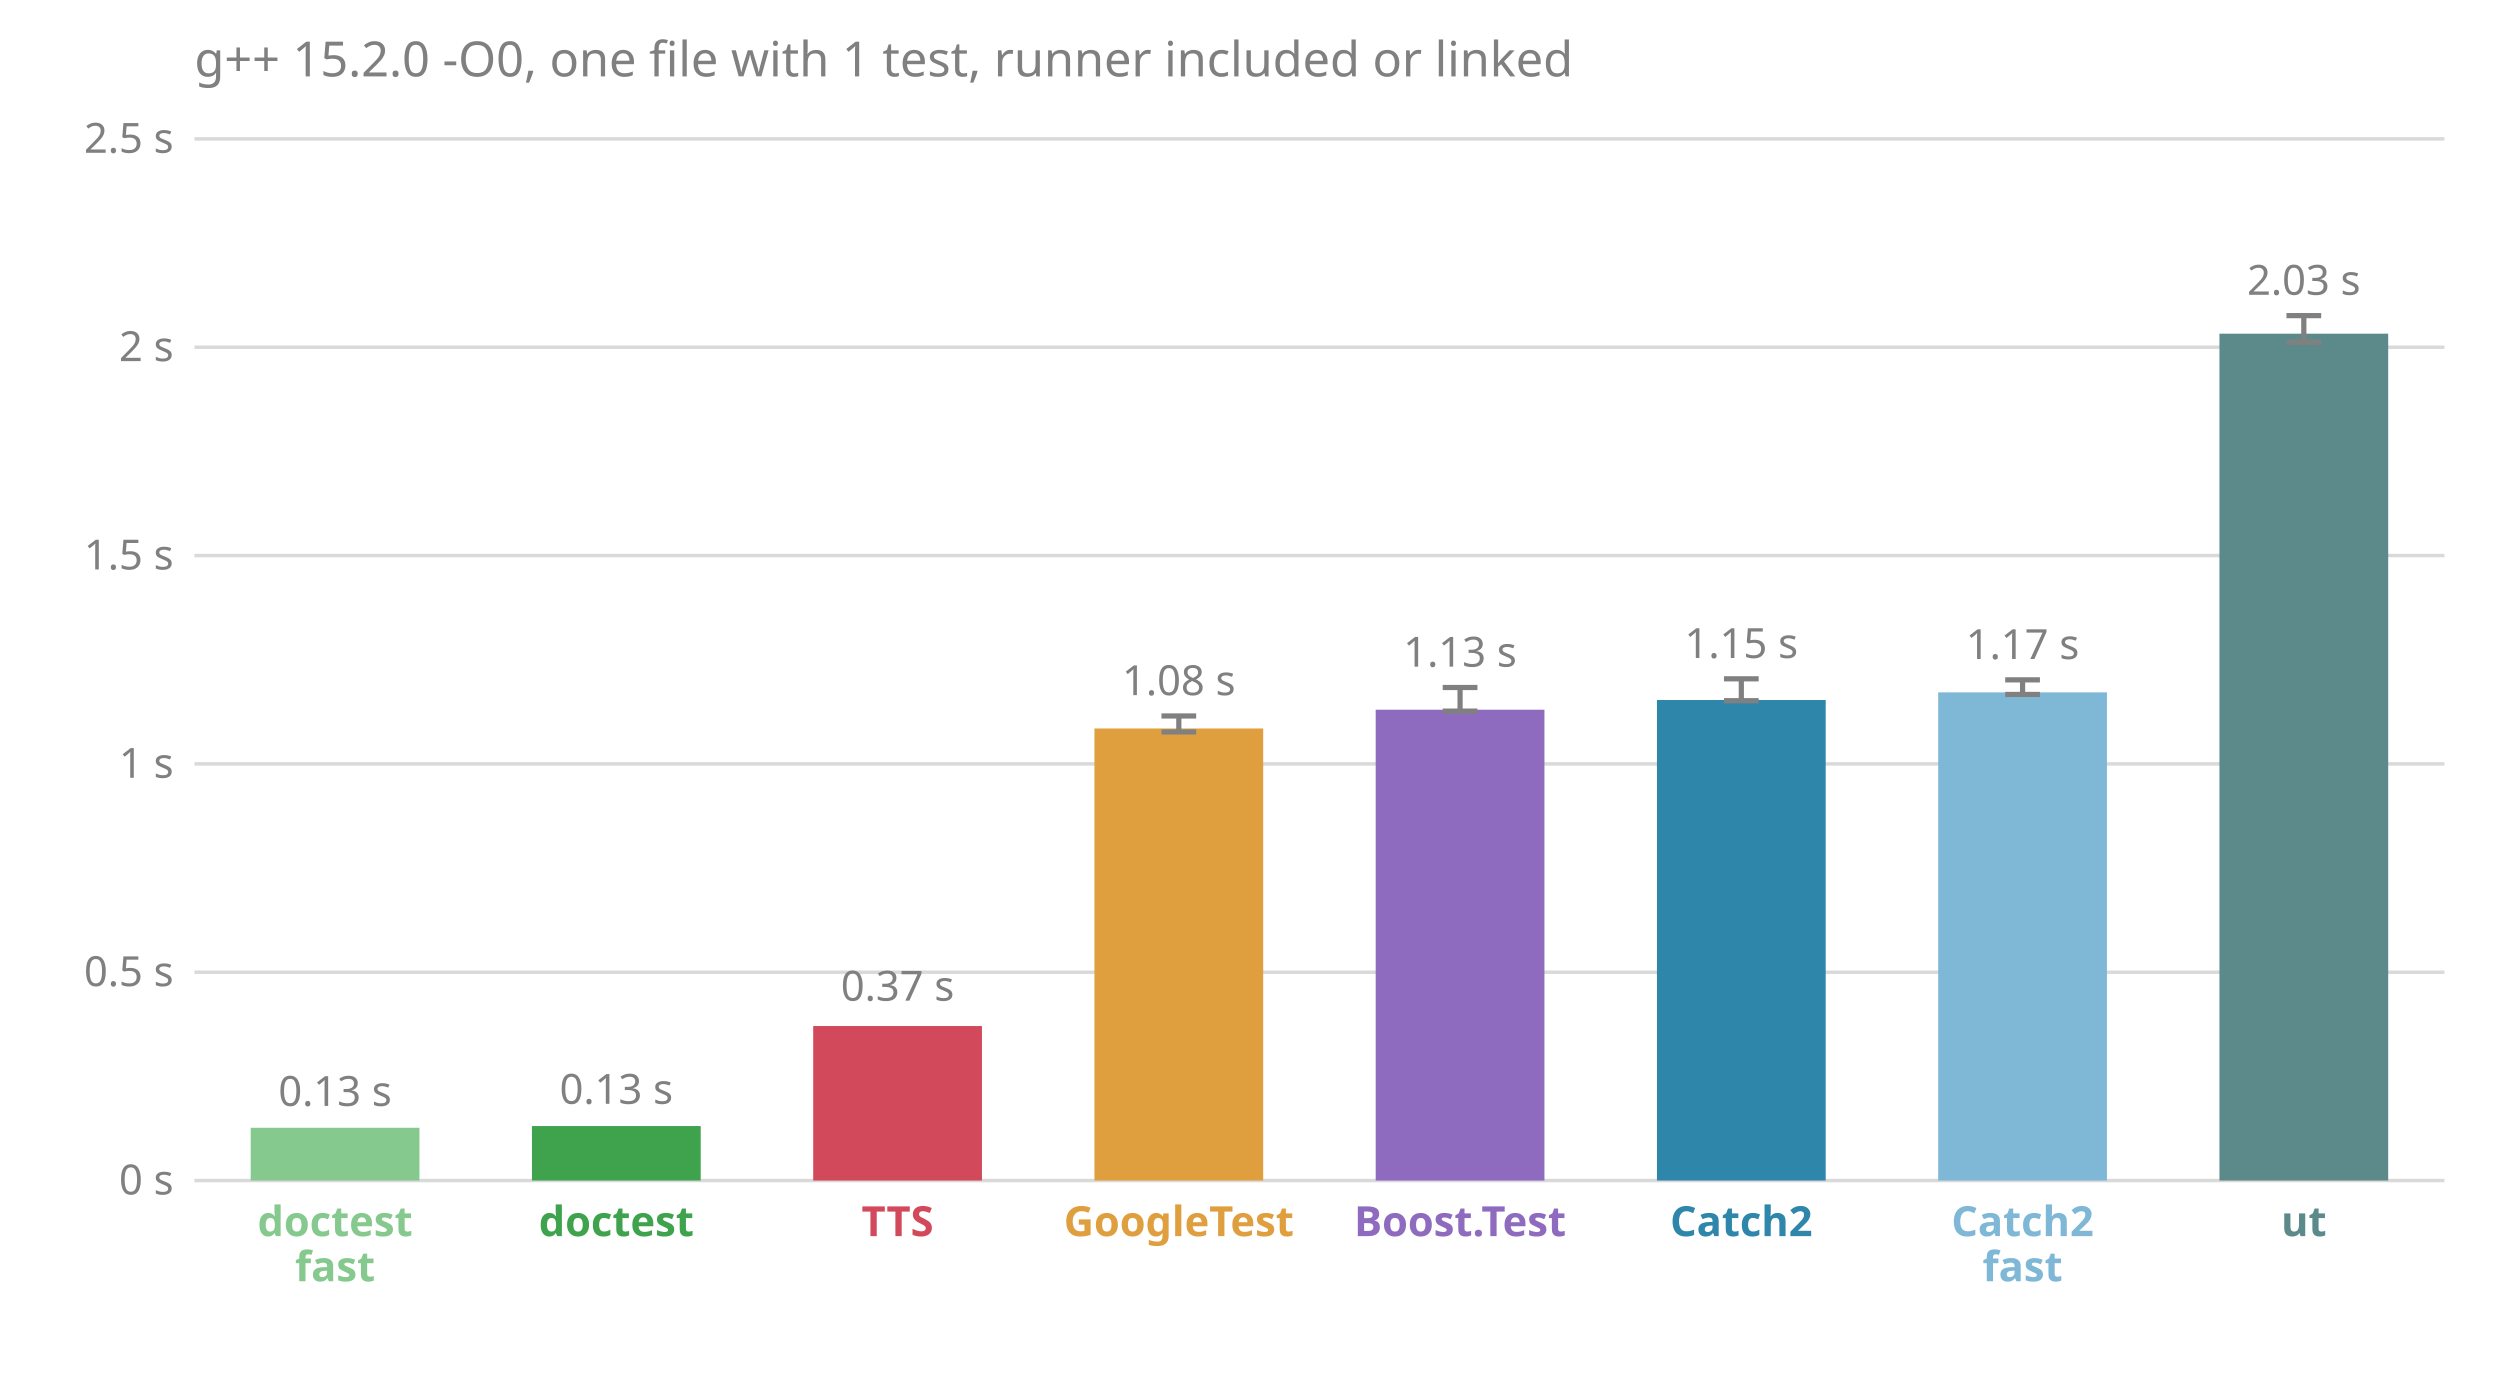
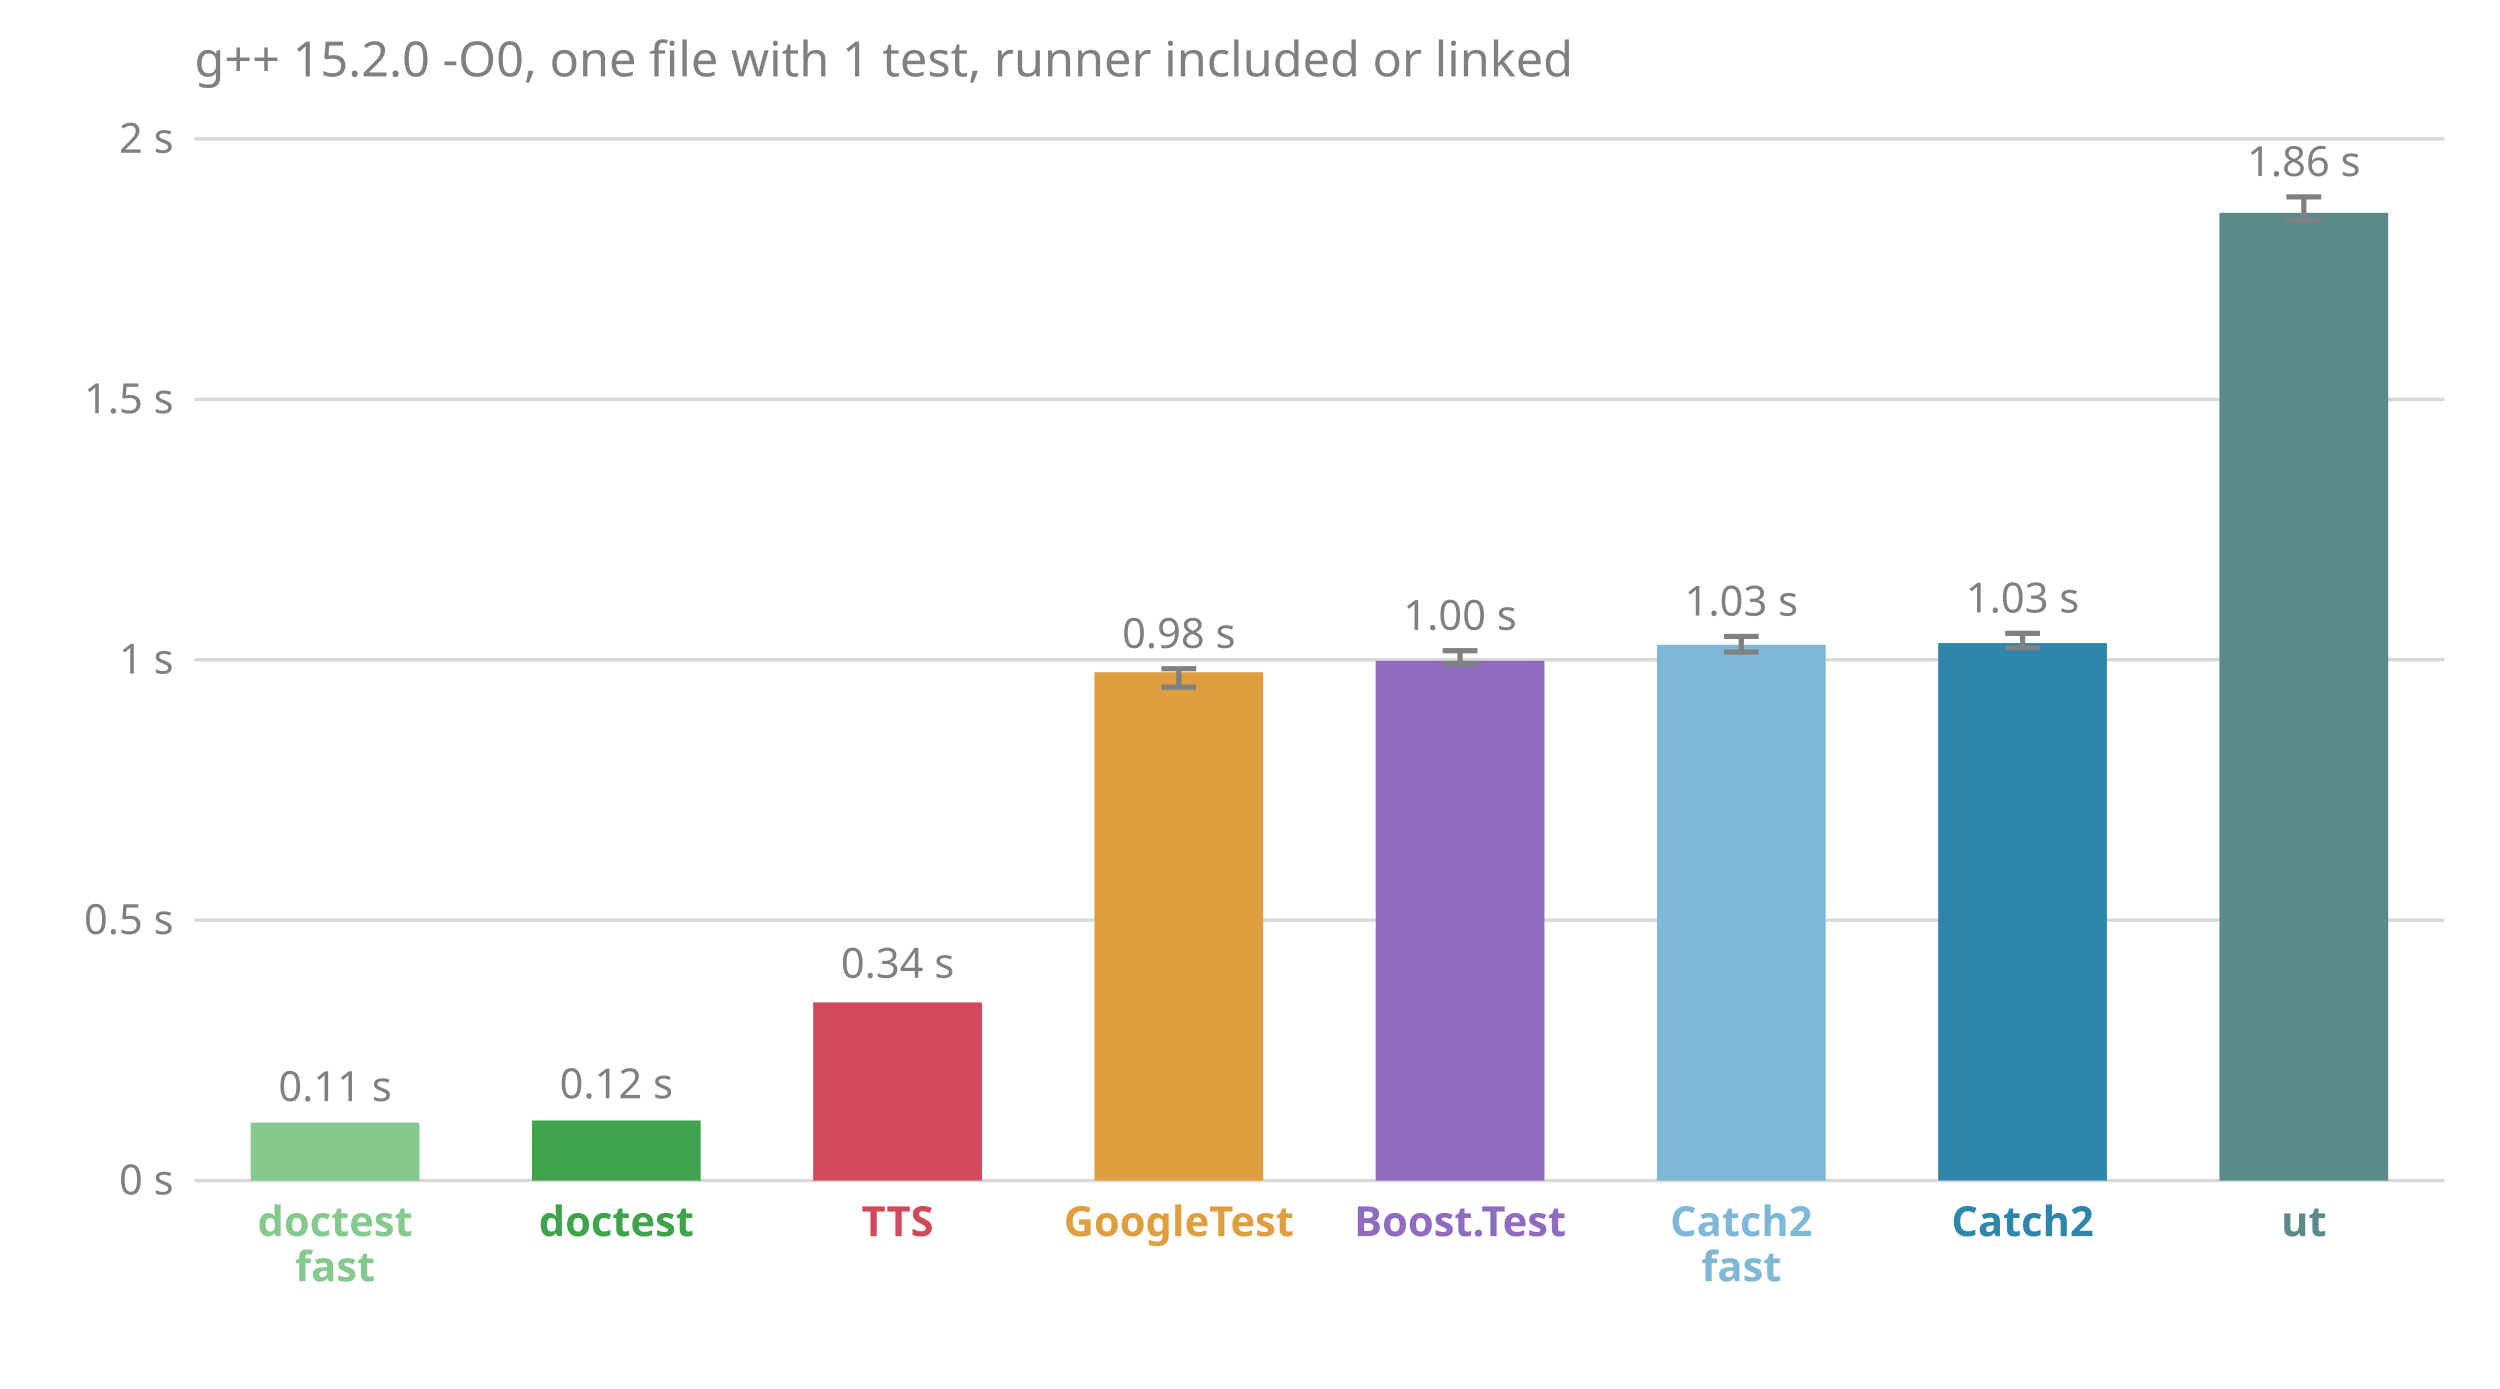
<svg xmlns="http://www.w3.org/2000/svg" viewBox="0 0 720 400" font-family="sans-serif" font-size="12">
  <text x="56.0" y="22.0" fill="#808080" font-size="14">g++ 15.2.0 -O0, one file with 1 test, runner included or linked</text>
  <line x1="56.0" x2="704.0" y1="340.0" y2="340.0" stroke="#808080" stroke-opacity="0.3" />
  <text x="50.0" y="344.0" fill="#808080" text-anchor="end">0 s</text>
-   <line x1="56.0" x2="704.0" y1="280.0" y2="280.0" stroke="#808080" stroke-opacity="0.3" />
-   <text x="50.0" y="284.0" fill="#808080" text-anchor="end">0.5 s</text>
-   <line x1="56.0" x2="704.0" y1="220.0" y2="220.0" stroke="#808080" stroke-opacity="0.3" />
-   <text x="50.0" y="224.0" fill="#808080" text-anchor="end">1 s</text>
-   <line x1="56.0" x2="704.0" y1="160.0" y2="160.0" stroke="#808080" stroke-opacity="0.3" />
-   <text x="50.0" y="164.0" fill="#808080" text-anchor="end">1.5 s</text>
-   <line x1="56.0" x2="704.0" y1="100.0" y2="100.0" stroke="#808080" stroke-opacity="0.3" />
-   <text x="50.0" y="104.0" fill="#808080" text-anchor="end">2 s</text>
+   <line x1="56.0" x2="704.0" y1="265.0" y2="265.0" stroke="#808080" stroke-opacity="0.3" />
+   <text x="50.0" y="269.0" fill="#808080" text-anchor="end">0.5 s</text>
+   <line x1="56.0" x2="704.0" y1="190.0" y2="190.0" stroke="#808080" stroke-opacity="0.3" />
+   <text x="50.0" y="194.0" fill="#808080" text-anchor="end">1 s</text>
+   <line x1="56.0" x2="704.0" y1="115.0" y2="115.0" stroke="#808080" stroke-opacity="0.3" />
+   <text x="50.0" y="119.0" fill="#808080" text-anchor="end">1.5 s</text>
  <line x1="56.0" x2="704.0" y1="40.0" y2="40.0" stroke="#808080" stroke-opacity="0.3" />
-   <text x="50.0" y="44.0" fill="#808080" text-anchor="end">2.5 s</text>
-   <rect x="72.2" y="324.8" width="48.6" height="15.2" fill="#86c98e" />
-   <text x="96.5" y="318.5" fill="#808080" text-anchor="middle">0.13 s</text>
+   <text x="50.0" y="44.0" fill="#808080" text-anchor="end">2 s</text>
+   <rect x="72.2" y="323.3" width="48.6" height="16.7" fill="#86c98e" />
+   <text x="96.5" y="317.1" fill="#808080" text-anchor="middle">0.11 s</text>
  <text x="96.5" y="356.0" fill="#86c98e" font-weight="bold" text-anchor="middle">doctest</text>
  <text x="96.5" y="369.0" fill="#86c98e" font-weight="bold" text-anchor="middle">fast</text>
-   <rect x="153.2" y="324.3" width="48.6" height="15.7" fill="#3fa34d" />
-   <text x="177.5" y="317.9" fill="#808080" text-anchor="middle">0.13 s</text>
+   <rect x="153.2" y="322.7" width="48.6" height="17.3" fill="#3fa34d" />
+   <text x="177.5" y="316.3" fill="#808080" text-anchor="middle">0.12 s</text>
  <text x="177.5" y="356.0" fill="#3fa34d" font-weight="bold" text-anchor="middle">doctest</text>
-   <rect x="234.2" y="295.5" width="48.6" height="44.5" fill="#d1495b" />
-   <text x="258.5" y="288.2" fill="#808080" text-anchor="middle">0.37 s</text>
+   <rect x="234.2" y="288.7" width="48.6" height="51.3" fill="#d1495b" />
+   <text x="258.5" y="281.6" fill="#808080" text-anchor="middle">0.34 s</text>
  <text x="258.5" y="356.0" fill="#d1495b" font-weight="bold" text-anchor="middle">TTS</text>
-   <rect x="315.2" y="209.8" width="48.6" height="130.2" fill="#e09f3e" />
-   <line x1="339.5" x2="339.5" y1="210.8" y2="206.2" stroke="#808080" stroke-width="1.5" />
-   <line x1="334.5" x2="344.5" y1="210.8" y2="210.8" stroke="#808080" stroke-width="1.5" />
-   <line x1="334.5" x2="344.5" y1="206.2" y2="206.2" stroke="#808080" stroke-width="1.5" />
-   <text x="339.5" y="200.2" fill="#808080" text-anchor="middle">1.08 s</text>
+   <rect x="315.2" y="193.6" width="48.6" height="146.4" fill="#e09f3e" />
+   <line x1="339.5" x2="339.5" y1="197.9" y2="192.6" stroke="#808080" stroke-width="1.5" />
+   <line x1="334.5" x2="344.5" y1="197.9" y2="197.9" stroke="#808080" stroke-width="1.5" />
+   <line x1="334.5" x2="344.5" y1="192.6" y2="192.6" stroke="#808080" stroke-width="1.5" />
+   <text x="339.5" y="186.6" fill="#808080" text-anchor="middle">0.98 s</text>
  <text x="339.5" y="356.0" fill="#e09f3e" font-weight="bold" text-anchor="middle">GoogleTest</text>
-   <rect x="396.2" y="204.4" width="48.6" height="135.6" fill="#8e6bbf" />
-   <line x1="420.5" x2="420.5" y1="204.8" y2="198.0" stroke="#808080" stroke-width="1.5" />
-   <line x1="415.5" x2="425.5" y1="204.8" y2="204.8" stroke="#808080" stroke-width="1.5" />
-   <line x1="415.5" x2="425.5" y1="198.0" y2="198.0" stroke="#808080" stroke-width="1.5" />
-   <text x="420.5" y="192.0" fill="#808080" text-anchor="middle">1.13 s</text>
+   <rect x="396.2" y="190.3" width="48.6" height="149.7" fill="#8e6bbf" />
+   <line x1="420.5" x2="420.5" y1="191.2" y2="187.4" stroke="#808080" stroke-width="1.5" />
+   <line x1="415.5" x2="425.5" y1="191.2" y2="191.2" stroke="#808080" stroke-width="1.5" />
+   <line x1="415.5" x2="425.5" y1="187.4" y2="187.4" stroke="#808080" stroke-width="1.5" />
+   <text x="420.5" y="181.4" fill="#808080" text-anchor="middle">1.00 s</text>
  <text x="420.5" y="356.0" fill="#8e6bbf" font-weight="bold" text-anchor="middle">Boost.Test</text>
-   <rect x="477.2" y="201.6" width="48.6" height="138.4" fill="#2e86ab" />
-   <line x1="501.5" x2="501.5" y1="201.8" y2="195.5" stroke="#808080" stroke-width="1.5" />
-   <line x1="496.5" x2="506.5" y1="201.8" y2="201.8" stroke="#808080" stroke-width="1.5" />
-   <line x1="496.5" x2="506.5" y1="195.5" y2="195.5" stroke="#808080" stroke-width="1.5" />
-   <text x="501.5" y="189.5" fill="#808080" text-anchor="middle">1.15 s</text>
-   <text x="501.5" y="356.0" fill="#2e86ab" font-weight="bold" text-anchor="middle">Catch2</text>
-   <rect x="558.2" y="199.4" width="48.6" height="140.6" fill="#7fb8d6" />
-   <line x1="582.5" x2="582.5" y1="200.0" y2="195.8" stroke="#808080" stroke-width="1.5" />
-   <line x1="577.5" x2="587.5" y1="200.0" y2="200.0" stroke="#808080" stroke-width="1.5" />
-   <line x1="577.5" x2="587.5" y1="195.8" y2="195.8" stroke="#808080" stroke-width="1.5" />
-   <text x="582.5" y="189.8" fill="#808080" text-anchor="middle">1.17 s</text>
-   <text x="582.5" y="356.0" fill="#7fb8d6" font-weight="bold" text-anchor="middle">Catch2</text>
-   <text x="582.5" y="369.0" fill="#7fb8d6" font-weight="bold" text-anchor="middle">fast</text>
-   <rect x="639.2" y="96.1" width="48.6" height="243.9" fill="#5c8a8a" />
-   <line x1="663.5" x2="663.5" y1="98.6" y2="90.9" stroke="#808080" stroke-width="1.5" />
-   <line x1="658.5" x2="668.5" y1="98.6" y2="98.6" stroke="#808080" stroke-width="1.5" />
-   <line x1="658.5" x2="668.5" y1="90.9" y2="90.9" stroke="#808080" stroke-width="1.5" />
-   <text x="663.5" y="84.9" fill="#808080" text-anchor="middle">2.03 s</text>
+   <rect x="477.2" y="185.7" width="48.6" height="154.3" fill="#7fb8d6" />
+   <line x1="501.5" x2="501.5" y1="187.8" y2="183.3" stroke="#808080" stroke-width="1.5" />
+   <line x1="496.5" x2="506.5" y1="187.8" y2="187.8" stroke="#808080" stroke-width="1.5" />
+   <line x1="496.5" x2="506.5" y1="183.3" y2="183.3" stroke="#808080" stroke-width="1.5" />
+   <text x="501.5" y="177.3" fill="#808080" text-anchor="middle">1.03 s</text>
+   <text x="501.5" y="356.0" fill="#7fb8d6" font-weight="bold" text-anchor="middle">Catch2</text>
+   <text x="501.5" y="369.0" fill="#7fb8d6" font-weight="bold" text-anchor="middle">fast</text>
+   <rect x="558.2" y="185.2" width="48.6" height="154.8" fill="#2e86ab" />
+   <line x1="582.5" x2="582.5" y1="186.6" y2="182.4" stroke="#808080" stroke-width="1.5" />
+   <line x1="577.5" x2="587.5" y1="186.6" y2="186.6" stroke="#808080" stroke-width="1.5" />
+   <line x1="577.5" x2="587.5" y1="182.4" y2="182.4" stroke="#808080" stroke-width="1.5" />
+   <text x="582.5" y="176.4" fill="#808080" text-anchor="middle">1.03 s</text>
+   <text x="582.5" y="356.0" fill="#2e86ab" font-weight="bold" text-anchor="middle">Catch2</text>
+   <rect x="639.2" y="61.3" width="48.6" height="278.7" fill="#5c8a8a" />
+   <line x1="663.5" x2="663.5" y1="63.5" y2="56.7" stroke="#808080" stroke-width="1.5" />
+   <line x1="658.5" x2="668.5" y1="63.5" y2="63.5" stroke="#808080" stroke-width="1.5" />
+   <line x1="658.5" x2="668.5" y1="56.7" y2="56.7" stroke="#808080" stroke-width="1.5" />
+   <text x="663.5" y="50.7" fill="#808080" text-anchor="middle">1.86 s</text>
  <text x="663.5" y="356.0" fill="#5c8a8a" font-weight="bold" text-anchor="middle">ut</text>
</svg>
